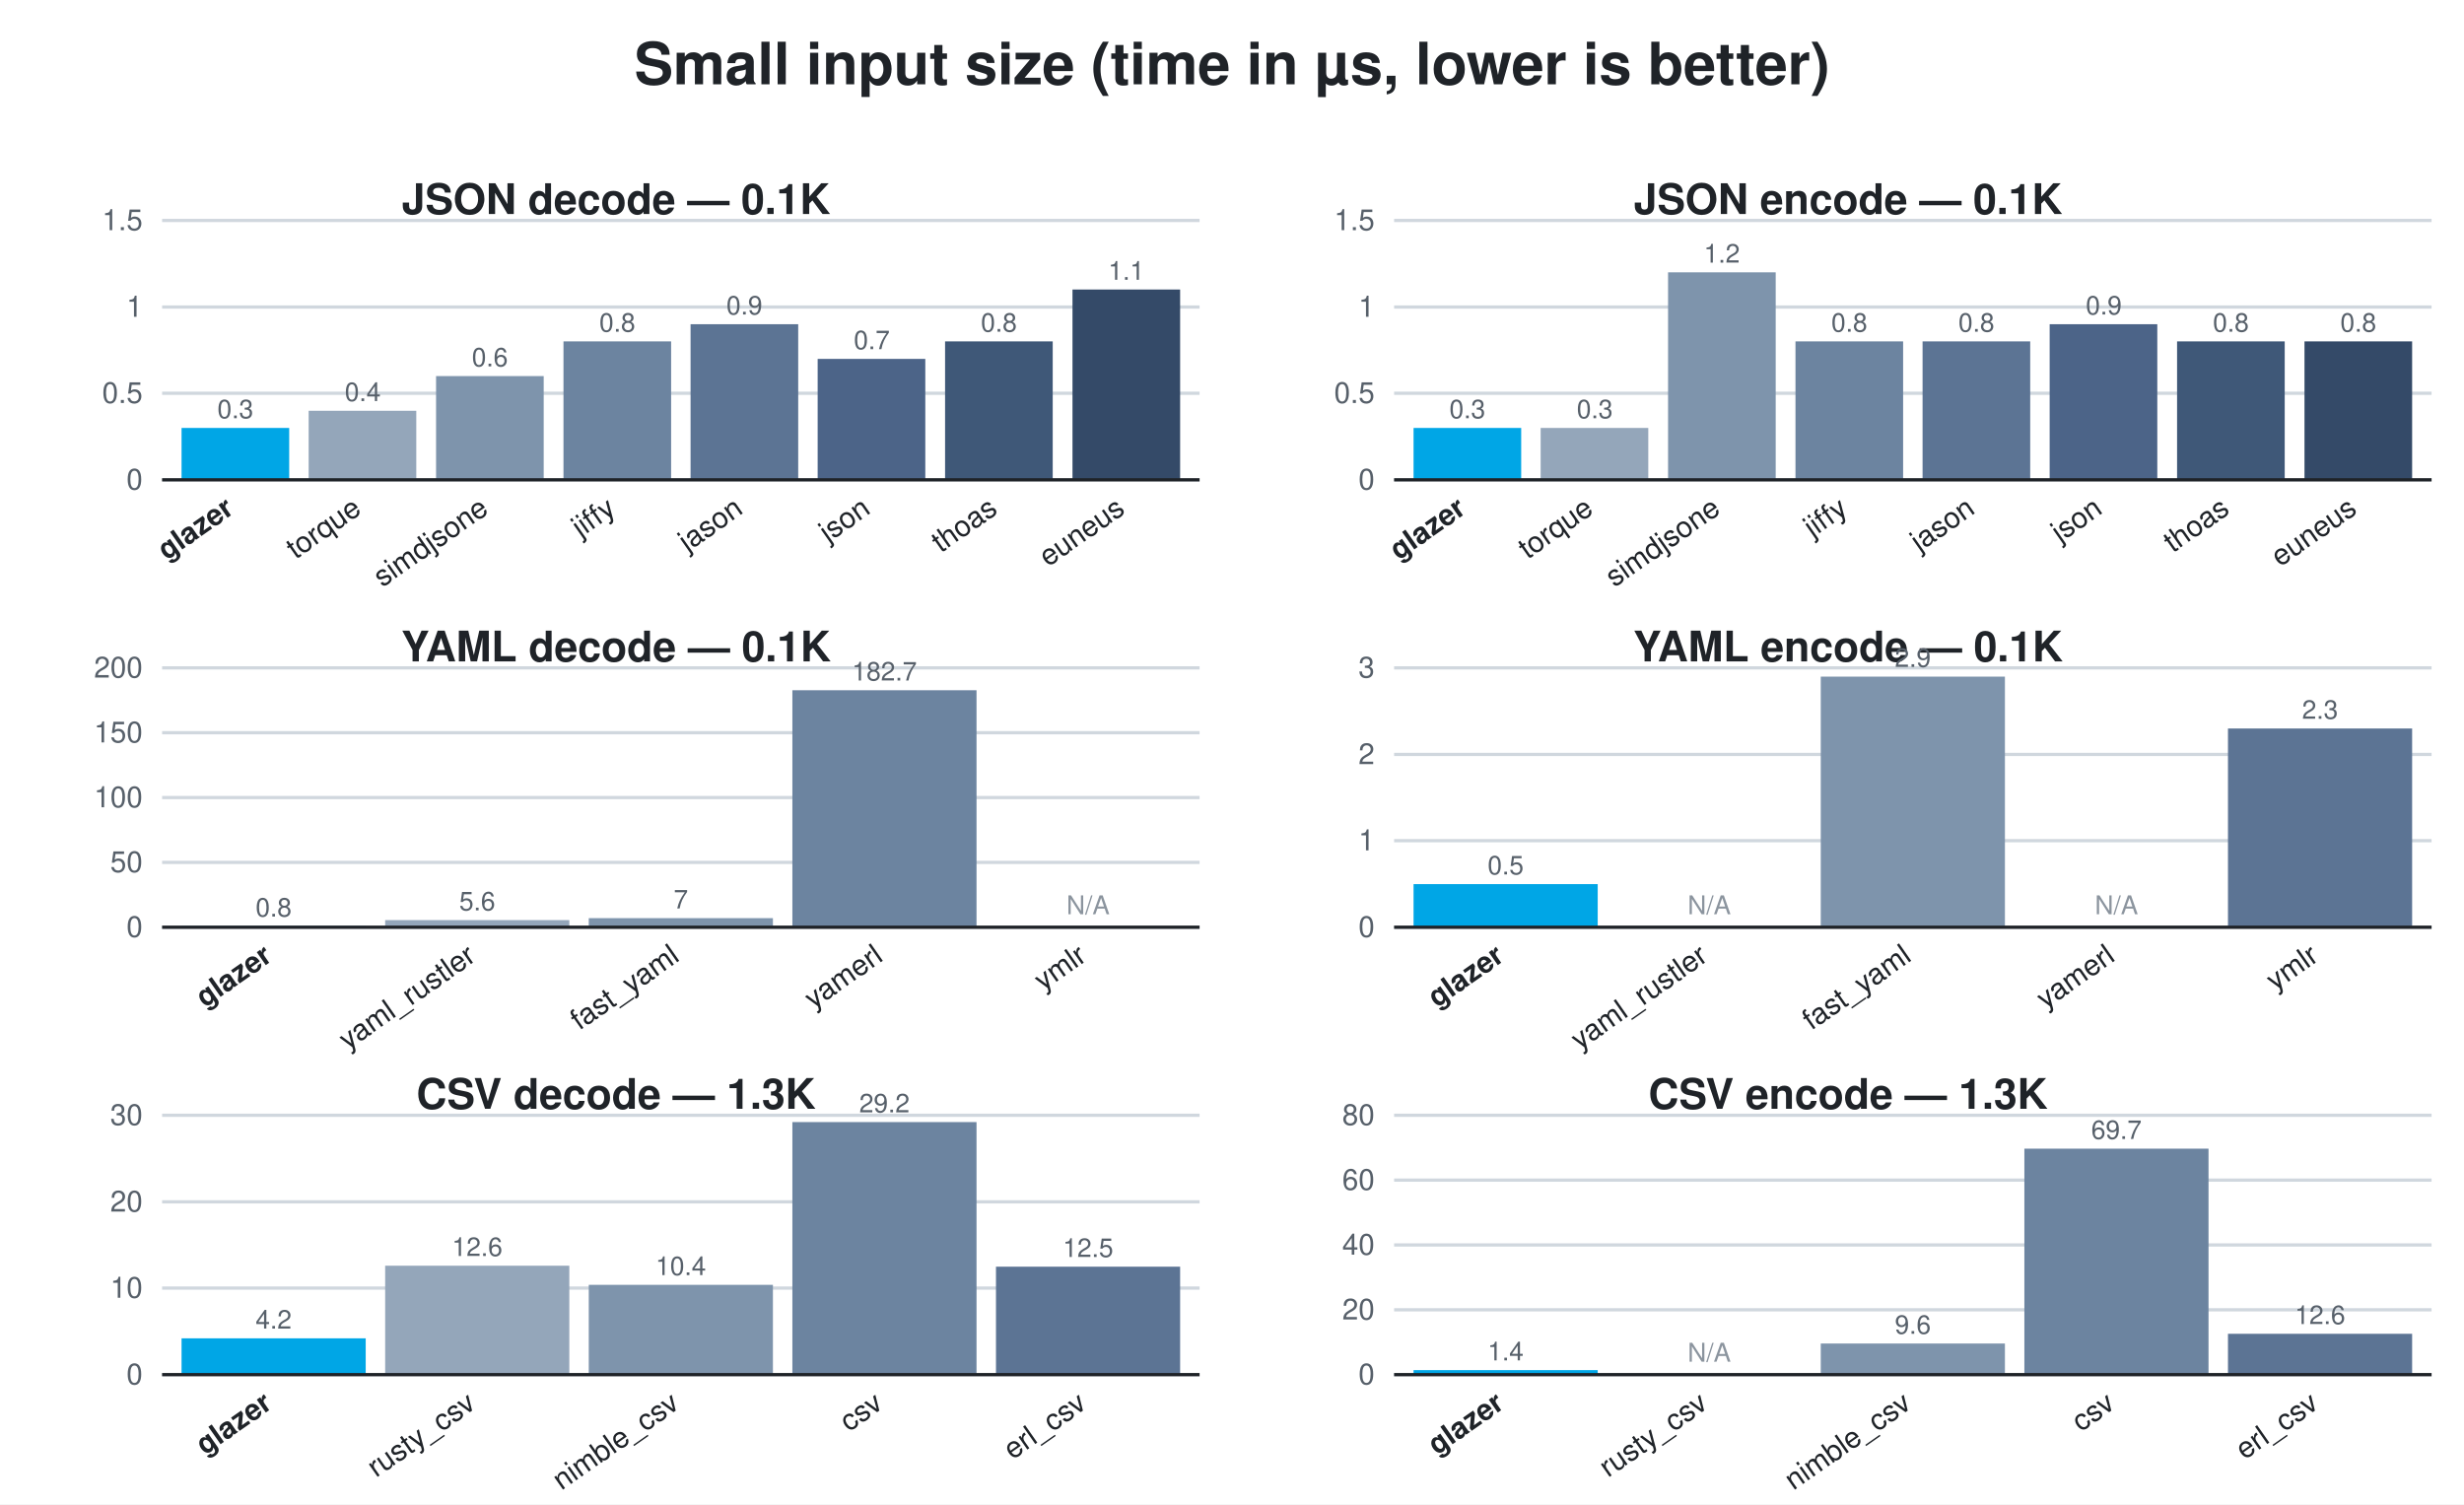
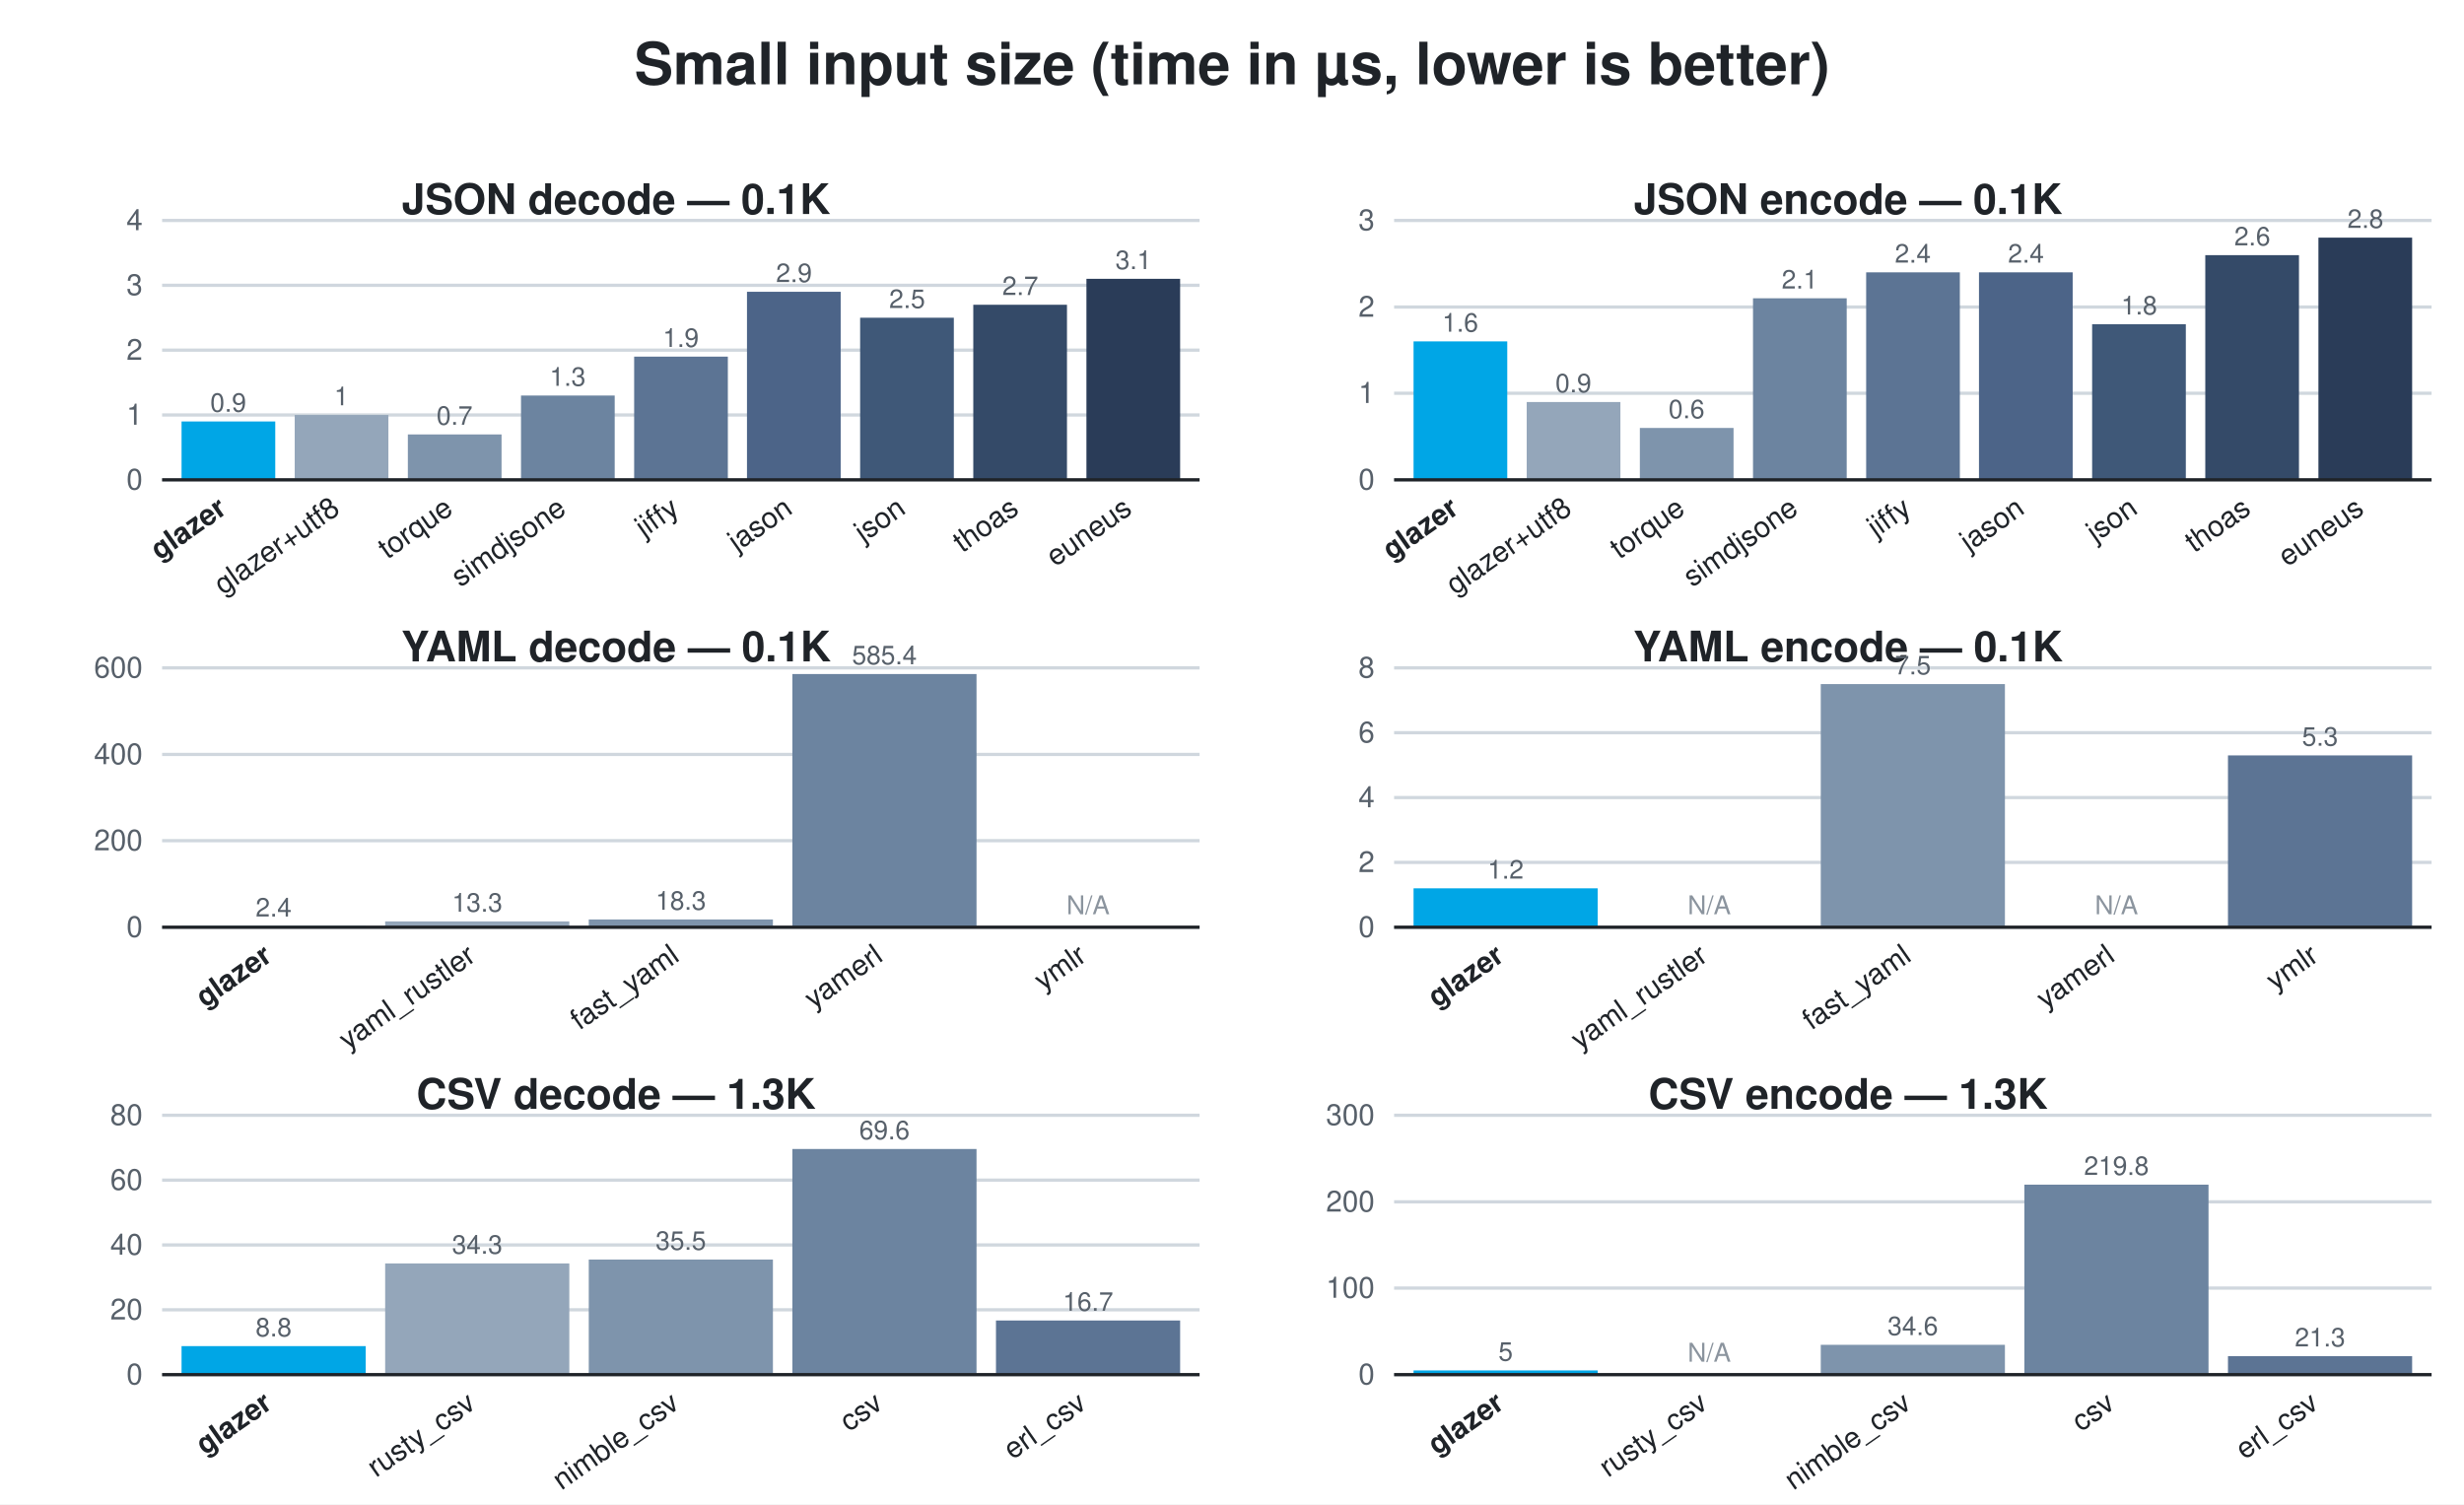
<svg xmlns="http://www.w3.org/2000/svg" width="760" height="464" viewBox="0 0 760 464" font-family="Helvetica, Arial, sans-serif">
  <style>
    .bg     { fill: #ffffff; }
    .fg     { fill: #1f2328; }
    .muted  { fill: #57606a; }
    .faint  { fill: #8b949e; }
    .grid   { stroke: #d0d7de; }
    .axis   { stroke: #1f2328; }
    .bar-0 { fill: #aab8c8; }
    .bar-1 { fill: #94a6ba; }
    .bar-2 { fill: #7e94ac; }
    .bar-3 { fill: #6c84a0; }
    .bar-4 { fill: #5c7494; }
    .bar-5 { fill: #4c6488; }
    .bar-6 { fill: #3f5878; }
    .bar-7 { fill: #344a68; }
    .bar-8 { fill: #2a3c58; }
    .bar-9 { fill: #1f2e48; }
    .bar-glazer { fill: #00a6e6; }
    @media (prefers-color-scheme: dark) {
      .bg     { fill: #0d1117; }
      .fg     { fill: #e6edf3; }
      .muted  { fill: #c9d1d9; }
      .faint  { fill: #8b949e; }
      .grid   { stroke: #30363d; }
      .axis   { stroke: #e6edf3; }
      .bar-0 { fill: #9aacc0; }
      .bar-1 { fill: #8398b0; }
      .bar-2 { fill: #6e84a0; }
      .bar-3 { fill: #5c7290; }
      .bar-4 { fill: #4c6080; }
      .bar-5 { fill: #3e5070; }
      .bar-6 { fill: #324060; }
      .bar-7 { fill: #283450; }
      .bar-8 { fill: #1f2840; }
      .bar-9 { fill: #161c30; }
      .bar-glazer { fill: #00b5fe; }
    }
  </style>
  <rect width="760" height="464" class="bg" />
  <text x="380.0" y="26" text-anchor="middle" font-size="18" font-weight="bold" class="fg">Small input size (time in µs, lower is better)</text>
  <text x="190.0" y="66.0" text-anchor="middle" font-size="13" font-weight="bold" class="fg">JSON decode — 0.1K</text>
  <line x1="50.0" y1="148.0" x2="370.0" y2="148.0" class="grid" stroke-width="1" />
  <text x="44.0" y="151.0" text-anchor="end" font-size="9" class="muted">0</text>
-   <line x1="50.0" y1="121.3" x2="370.0" y2="121.3" class="grid" stroke-width="1" />
-   <text x="44.0" y="124.3" text-anchor="end" font-size="9" class="muted">0.5</text>
-   <line x1="50.0" y1="94.7" x2="370.0" y2="94.7" class="grid" stroke-width="1" />
-   <text x="44.0" y="97.7" text-anchor="end" font-size="9" class="muted">1</text>
+   <line x1="50.0" y1="128.0" x2="370.0" y2="128.0" class="grid" stroke-width="1" />
+   <text x="44.0" y="131.0" text-anchor="end" font-size="9" class="muted">1</text>
+   <line x1="50.0" y1="108.0" x2="370.0" y2="108.0" class="grid" stroke-width="1" />
+   <text x="44.0" y="111.0" text-anchor="end" font-size="9" class="muted">2</text>
+   <line x1="50.0" y1="88.0" x2="370.0" y2="88.0" class="grid" stroke-width="1" />
+   <text x="44.0" y="91.0" text-anchor="end" font-size="9" class="muted">3</text>
  <line x1="50.0" y1="68.0" x2="370.0" y2="68.0" class="grid" stroke-width="1" />
-   <text x="44.0" y="71.0" text-anchor="end" font-size="9" class="muted">1.5</text>
-   <rect x="56.0" y="132.0" width="33.2" height="16.0" class="bar-glazer" />
-   <text x="72.6" y="129.0" text-anchor="middle" font-size="8" class="muted">0.3</text>
-   <text x="72.6" y="158.0" text-anchor="end" font-size="9" class="fg" font-weight="bold" transform="rotate(-35 72.6,158.0)">glazer</text>
-   <rect x="95.2" y="126.7" width="33.2" height="21.3" class="bar-1" />
-   <text x="111.9" y="123.7" text-anchor="middle" font-size="8" class="muted">0.4</text>
-   <text x="111.9" y="158.0" text-anchor="end" font-size="9" class="fg" transform="rotate(-35 111.9,158.0)">torque</text>
-   <rect x="134.5" y="116.0" width="33.2" height="32.0" class="bar-2" />
-   <text x="151.1" y="113.0" text-anchor="middle" font-size="8" class="muted">0.6</text>
-   <text x="151.1" y="158.0" text-anchor="end" font-size="9" class="fg" transform="rotate(-35 151.1,158.0)">simdjsone</text>
-   <rect x="173.8" y="105.3" width="33.2" height="42.7" class="bar-3" />
-   <text x="190.4" y="102.3" text-anchor="middle" font-size="8" class="muted">0.8</text>
-   <text x="190.4" y="158.0" text-anchor="end" font-size="9" class="fg" transform="rotate(-35 190.4,158.0)">jiffy</text>
-   <rect x="213.0" y="100.0" width="33.2" height="48.0" class="bar-4" />
-   <text x="229.6" y="97.0" text-anchor="middle" font-size="8" class="muted">0.9</text>
-   <text x="229.6" y="158.0" text-anchor="end" font-size="9" class="fg" transform="rotate(-35 229.6,158.0)">jason</text>
-   <rect x="252.2" y="110.7" width="33.2" height="37.3" class="bar-5" />
-   <text x="268.9" y="107.7" text-anchor="middle" font-size="8" class="muted">0.7</text>
-   <text x="268.9" y="158.0" text-anchor="end" font-size="9" class="fg" transform="rotate(-35 268.9,158.0)">json</text>
-   <rect x="291.5" y="105.3" width="33.2" height="42.7" class="bar-6" />
-   <text x="308.1" y="102.3" text-anchor="middle" font-size="8" class="muted">0.8</text>
-   <text x="308.1" y="158.0" text-anchor="end" font-size="9" class="fg" transform="rotate(-35 308.1,158.0)">thoas</text>
-   <rect x="330.8" y="89.3" width="33.2" height="58.7" class="bar-7" />
-   <text x="347.4" y="86.3" text-anchor="middle" font-size="8" class="muted">1.1</text>
-   <text x="347.4" y="158.0" text-anchor="end" font-size="9" class="fg" transform="rotate(-35 347.4,158.0)">euneus</text>
+   <text x="44.0" y="71.0" text-anchor="end" font-size="9" class="muted">4</text>
+   <rect x="56.0" y="130.0" width="28.9" height="18.0" class="bar-glazer" />
+   <text x="70.4" y="127.0" text-anchor="middle" font-size="8" class="muted">0.9</text>
+   <text x="70.4" y="158.0" text-anchor="end" font-size="9" class="fg" font-weight="bold" transform="rotate(-35 70.4,158.0)">glazer</text>
+   <rect x="90.9" y="128.0" width="28.9" height="20.0" class="bar-1" />
+   <text x="105.3" y="125.0" text-anchor="middle" font-size="8" class="muted">1</text>
+   <text x="105.3" y="158.0" text-anchor="end" font-size="9" class="fg" transform="rotate(-35 105.3,158.0)">glazer+utf8</text>
+   <rect x="125.8" y="134.0" width="28.9" height="14.0" class="bar-2" />
+   <text x="140.2" y="131.0" text-anchor="middle" font-size="8" class="muted">0.7</text>
+   <text x="140.2" y="158.0" text-anchor="end" font-size="9" class="fg" transform="rotate(-35 140.2,158.0)">torque</text>
+   <rect x="160.7" y="122.0" width="28.9" height="26.0" class="bar-3" />
+   <text x="175.1" y="119.0" text-anchor="middle" font-size="8" class="muted">1.3</text>
+   <text x="175.1" y="158.0" text-anchor="end" font-size="9" class="fg" transform="rotate(-35 175.1,158.0)">simdjsone</text>
+   <rect x="195.6" y="110.0" width="28.9" height="38.0" class="bar-4" />
+   <text x="210.0" y="107.0" text-anchor="middle" font-size="8" class="muted">1.9</text>
+   <text x="210.0" y="158.0" text-anchor="end" font-size="9" class="fg" transform="rotate(-35 210.0,158.0)">jiffy</text>
+   <rect x="230.4" y="90.0" width="28.9" height="58.0" class="bar-5" />
+   <text x="244.9" y="87.0" text-anchor="middle" font-size="8" class="muted">2.9</text>
+   <text x="244.9" y="158.0" text-anchor="end" font-size="9" class="fg" transform="rotate(-35 244.9,158.0)">jason</text>
+   <rect x="265.3" y="98.0" width="28.9" height="50.0" class="bar-6" />
+   <text x="279.8" y="95.0" text-anchor="middle" font-size="8" class="muted">2.5</text>
+   <text x="279.8" y="158.0" text-anchor="end" font-size="9" class="fg" transform="rotate(-35 279.8,158.0)">json</text>
+   <rect x="300.2" y="94.0" width="28.9" height="54.0" class="bar-7" />
+   <text x="314.7" y="91.0" text-anchor="middle" font-size="8" class="muted">2.7</text>
+   <text x="314.7" y="158.0" text-anchor="end" font-size="9" class="fg" transform="rotate(-35 314.7,158.0)">thoas</text>
+   <rect x="335.1" y="86.0" width="28.9" height="62.0" class="bar-8" />
+   <text x="349.6" y="83.0" text-anchor="middle" font-size="8" class="muted">3.1</text>
+   <text x="349.6" y="158.0" text-anchor="end" font-size="9" class="fg" transform="rotate(-35 349.6,158.0)">euneus</text>
  <line x1="50.0" y1="148.0" x2="370.0" y2="148.0" class="axis" stroke-width="1" />
  <text x="570.0" y="66.0" text-anchor="middle" font-size="13" font-weight="bold" class="fg">JSON encode — 0.1K</text>
  <line x1="430.0" y1="148.0" x2="750.0" y2="148.0" class="grid" stroke-width="1" />
  <text x="424.0" y="151.0" text-anchor="end" font-size="9" class="muted">0</text>
  <line x1="430.0" y1="121.3" x2="750.0" y2="121.3" class="grid" stroke-width="1" />
-   <text x="424.0" y="124.3" text-anchor="end" font-size="9" class="muted">0.5</text>
+   <text x="424.0" y="124.3" text-anchor="end" font-size="9" class="muted">1</text>
  <line x1="430.0" y1="94.7" x2="750.0" y2="94.7" class="grid" stroke-width="1" />
-   <text x="424.0" y="97.7" text-anchor="end" font-size="9" class="muted">1</text>
+   <text x="424.0" y="97.7" text-anchor="end" font-size="9" class="muted">2</text>
  <line x1="430.0" y1="68.0" x2="750.0" y2="68.0" class="grid" stroke-width="1" />
-   <text x="424.0" y="71.0" text-anchor="end" font-size="9" class="muted">1.5</text>
-   <rect x="436.0" y="132.0" width="33.2" height="16.0" class="bar-glazer" />
-   <text x="452.6" y="129.0" text-anchor="middle" font-size="8" class="muted">0.3</text>
-   <text x="452.6" y="158.0" text-anchor="end" font-size="9" class="fg" font-weight="bold" transform="rotate(-35 452.6,158.0)">glazer</text>
-   <rect x="475.2" y="132.0" width="33.2" height="16.0" class="bar-1" />
-   <text x="491.9" y="129.0" text-anchor="middle" font-size="8" class="muted">0.3</text>
-   <text x="491.9" y="158.0" text-anchor="end" font-size="9" class="fg" transform="rotate(-35 491.9,158.0)">torque</text>
-   <rect x="514.5" y="84.0" width="33.2" height="64.0" class="bar-2" />
-   <text x="531.1" y="81.0" text-anchor="middle" font-size="8" class="muted">1.2</text>
-   <text x="531.1" y="158.0" text-anchor="end" font-size="9" class="fg" transform="rotate(-35 531.1,158.0)">simdjsone</text>
-   <rect x="553.8" y="105.3" width="33.2" height="42.7" class="bar-3" />
-   <text x="570.4" y="102.3" text-anchor="middle" font-size="8" class="muted">0.8</text>
-   <text x="570.4" y="158.0" text-anchor="end" font-size="9" class="fg" transform="rotate(-35 570.4,158.0)">jiffy</text>
-   <rect x="593.0" y="105.3" width="33.2" height="42.7" class="bar-4" />
-   <text x="609.6" y="102.3" text-anchor="middle" font-size="8" class="muted">0.8</text>
-   <text x="609.6" y="158.0" text-anchor="end" font-size="9" class="fg" transform="rotate(-35 609.6,158.0)">jason</text>
-   <rect x="632.2" y="100.0" width="33.2" height="48.0" class="bar-5" />
-   <text x="648.9" y="97.0" text-anchor="middle" font-size="8" class="muted">0.9</text>
-   <text x="648.9" y="158.0" text-anchor="end" font-size="9" class="fg" transform="rotate(-35 648.9,158.0)">json</text>
-   <rect x="671.5" y="105.3" width="33.2" height="42.7" class="bar-6" />
-   <text x="688.1" y="102.3" text-anchor="middle" font-size="8" class="muted">0.8</text>
-   <text x="688.1" y="158.0" text-anchor="end" font-size="9" class="fg" transform="rotate(-35 688.1,158.0)">thoas</text>
-   <rect x="710.8" y="105.3" width="33.2" height="42.7" class="bar-7" />
-   <text x="727.4" y="102.3" text-anchor="middle" font-size="8" class="muted">0.8</text>
-   <text x="727.4" y="158.0" text-anchor="end" font-size="9" class="fg" transform="rotate(-35 727.4,158.0)">euneus</text>
+   <text x="424.0" y="71.0" text-anchor="end" font-size="9" class="muted">3</text>
+   <rect x="436.0" y="105.3" width="28.9" height="42.7" class="bar-glazer" />
+   <text x="450.4" y="102.3" text-anchor="middle" font-size="8" class="muted">1.6</text>
+   <text x="450.4" y="158.0" text-anchor="end" font-size="9" class="fg" font-weight="bold" transform="rotate(-35 450.4,158.0)">glazer</text>
+   <rect x="470.9" y="124.0" width="28.9" height="24.0" class="bar-1" />
+   <text x="485.3" y="121.0" text-anchor="middle" font-size="8" class="muted">0.9</text>
+   <text x="485.3" y="158.0" text-anchor="end" font-size="9" class="fg" transform="rotate(-35 485.3,158.0)">glazer+utf8</text>
+   <rect x="505.8" y="132.0" width="28.9" height="16.0" class="bar-2" />
+   <text x="520.2" y="129.0" text-anchor="middle" font-size="8" class="muted">0.6</text>
+   <text x="520.2" y="158.0" text-anchor="end" font-size="9" class="fg" transform="rotate(-35 520.2,158.0)">torque</text>
+   <rect x="540.7" y="92.0" width="28.9" height="56.0" class="bar-3" />
+   <text x="555.1" y="89.0" text-anchor="middle" font-size="8" class="muted">2.1</text>
+   <text x="555.1" y="158.0" text-anchor="end" font-size="9" class="fg" transform="rotate(-35 555.1,158.0)">simdjsone</text>
+   <rect x="575.6" y="84.0" width="28.9" height="64.0" class="bar-4" />
+   <text x="590.0" y="81.0" text-anchor="middle" font-size="8" class="muted">2.4</text>
+   <text x="590.0" y="158.0" text-anchor="end" font-size="9" class="fg" transform="rotate(-35 590.0,158.0)">jiffy</text>
+   <rect x="610.4" y="84.0" width="28.9" height="64.0" class="bar-5" />
+   <text x="624.9" y="81.0" text-anchor="middle" font-size="8" class="muted">2.4</text>
+   <text x="624.9" y="158.0" text-anchor="end" font-size="9" class="fg" transform="rotate(-35 624.9,158.0)">jason</text>
+   <rect x="645.3" y="100.0" width="28.9" height="48.0" class="bar-6" />
+   <text x="659.8" y="97.0" text-anchor="middle" font-size="8" class="muted">1.8</text>
+   <text x="659.8" y="158.0" text-anchor="end" font-size="9" class="fg" transform="rotate(-35 659.8,158.0)">json</text>
+   <rect x="680.2" y="78.7" width="28.9" height="69.3" class="bar-7" />
+   <text x="694.7" y="75.7" text-anchor="middle" font-size="8" class="muted">2.6</text>
+   <text x="694.7" y="158.0" text-anchor="end" font-size="9" class="fg" transform="rotate(-35 694.7,158.0)">thoas</text>
+   <rect x="715.1" y="73.3" width="28.9" height="74.7" class="bar-8" />
+   <text x="729.6" y="70.3" text-anchor="middle" font-size="8" class="muted">2.8</text>
+   <text x="729.6" y="158.0" text-anchor="end" font-size="9" class="fg" transform="rotate(-35 729.6,158.0)">euneus</text>
  <line x1="430.0" y1="148.0" x2="750.0" y2="148.0" class="axis" stroke-width="1" />
  <text x="190.0" y="204.0" text-anchor="middle" font-size="13" font-weight="bold" class="fg">YAML decode — 0.1K</text>
  <line x1="50.0" y1="286.0" x2="370.0" y2="286.0" class="grid" stroke-width="1" />
  <text x="44.0" y="289.0" text-anchor="end" font-size="9" class="muted">0</text>
-   <line x1="50.0" y1="266.0" x2="370.0" y2="266.0" class="grid" stroke-width="1" />
-   <text x="44.0" y="269.0" text-anchor="end" font-size="9" class="muted">50</text>
-   <line x1="50.0" y1="246.0" x2="370.0" y2="246.0" class="grid" stroke-width="1" />
-   <text x="44.0" y="249.0" text-anchor="end" font-size="9" class="muted">100</text>
-   <line x1="50.0" y1="226.0" x2="370.0" y2="226.0" class="grid" stroke-width="1" />
-   <text x="44.0" y="229.0" text-anchor="end" font-size="9" class="muted">150</text>
+   <line x1="50.0" y1="259.3" x2="370.0" y2="259.3" class="grid" stroke-width="1" />
+   <text x="44.0" y="262.3" text-anchor="end" font-size="9" class="muted">200</text>
+   <line x1="50.0" y1="232.7" x2="370.0" y2="232.7" class="grid" stroke-width="1" />
+   <text x="44.0" y="235.7" text-anchor="end" font-size="9" class="muted">400</text>
  <line x1="50.0" y1="206.0" x2="370.0" y2="206.0" class="grid" stroke-width="1" />
-   <text x="44.0" y="209.0" text-anchor="end" font-size="9" class="muted">200</text>
+   <text x="44.0" y="209.0" text-anchor="end" font-size="9" class="muted">600</text>
  <rect x="56.0" y="285.7" width="56.8" height="0.3" class="bar-glazer" />
-   <text x="84.4" y="282.7" text-anchor="middle" font-size="8" class="muted">0.8</text>
+   <text x="84.4" y="282.7" text-anchor="middle" font-size="8" class="muted">2.4</text>
  <text x="84.4" y="296.0" text-anchor="end" font-size="9" class="fg" font-weight="bold" transform="rotate(-35 84.4,296.0)">glazer</text>
-   <rect x="118.8" y="283.8" width="56.8" height="2.2" class="bar-1" />
-   <text x="147.2" y="280.8" text-anchor="middle" font-size="8" class="muted">5.6</text>
+   <rect x="118.8" y="284.2" width="56.8" height="1.8" class="bar-1" />
+   <text x="147.2" y="281.2" text-anchor="middle" font-size="8" class="muted">13.3</text>
  <text x="147.2" y="296.0" text-anchor="end" font-size="9" class="fg" transform="rotate(-35 147.2,296.0)">yaml_rustler</text>
-   <rect x="181.6" y="283.2" width="56.8" height="2.8" class="bar-2" />
-   <text x="210.0" y="280.2" text-anchor="middle" font-size="8" class="muted">7</text>
+   <rect x="181.6" y="283.6" width="56.8" height="2.4" class="bar-2" />
+   <text x="210.0" y="280.6" text-anchor="middle" font-size="8" class="muted">18.3</text>
  <text x="210.0" y="296.0" text-anchor="end" font-size="9" class="fg" transform="rotate(-35 210.0,296.0)">fast_yaml</text>
-   <rect x="244.4" y="212.9" width="56.8" height="73.1" class="bar-3" />
-   <text x="272.8" y="209.9" text-anchor="middle" font-size="8" class="muted">182.7</text>
+   <rect x="244.4" y="207.9" width="56.8" height="78.1" class="bar-3" />
+   <text x="272.8" y="204.9" text-anchor="middle" font-size="8" class="muted">585.4</text>
  <text x="272.8" y="296.0" text-anchor="end" font-size="9" class="fg" transform="rotate(-35 272.8,296.0)">yamerl</text>
  <text x="335.6" y="282.0" text-anchor="middle" font-size="8" class="faint">N/A</text>
  <text x="335.6" y="296.0" text-anchor="end" font-size="9" class="fg" transform="rotate(-35 335.6,296.0)">ymlr</text>
  <line x1="50.0" y1="286.0" x2="370.0" y2="286.0" class="axis" stroke-width="1" />
  <text x="570.0" y="204.0" text-anchor="middle" font-size="13" font-weight="bold" class="fg">YAML encode — 0.1K</text>
  <line x1="430.0" y1="286.0" x2="750.0" y2="286.0" class="grid" stroke-width="1" />
  <text x="424.0" y="289.0" text-anchor="end" font-size="9" class="muted">0</text>
-   <line x1="430.0" y1="259.3" x2="750.0" y2="259.3" class="grid" stroke-width="1" />
-   <text x="424.0" y="262.3" text-anchor="end" font-size="9" class="muted">1</text>
-   <line x1="430.0" y1="232.7" x2="750.0" y2="232.7" class="grid" stroke-width="1" />
-   <text x="424.0" y="235.7" text-anchor="end" font-size="9" class="muted">2</text>
+   <line x1="430.0" y1="266.0" x2="750.0" y2="266.0" class="grid" stroke-width="1" />
+   <text x="424.0" y="269.0" text-anchor="end" font-size="9" class="muted">2</text>
+   <line x1="430.0" y1="246.0" x2="750.0" y2="246.0" class="grid" stroke-width="1" />
+   <text x="424.0" y="249.0" text-anchor="end" font-size="9" class="muted">4</text>
+   <line x1="430.0" y1="226.0" x2="750.0" y2="226.0" class="grid" stroke-width="1" />
+   <text x="424.0" y="229.0" text-anchor="end" font-size="9" class="muted">6</text>
  <line x1="430.0" y1="206.0" x2="750.0" y2="206.0" class="grid" stroke-width="1" />
-   <text x="424.0" y="209.0" text-anchor="end" font-size="9" class="muted">3</text>
-   <rect x="436.0" y="272.7" width="56.8" height="13.3" class="bar-glazer" />
-   <text x="464.4" y="269.7" text-anchor="middle" font-size="8" class="muted">0.5</text>
+   <text x="424.0" y="209.0" text-anchor="end" font-size="9" class="muted">8</text>
+   <rect x="436.0" y="274.0" width="56.8" height="12.0" class="bar-glazer" />
+   <text x="464.4" y="271.0" text-anchor="middle" font-size="8" class="muted">1.2</text>
  <text x="464.4" y="296.0" text-anchor="end" font-size="9" class="fg" font-weight="bold" transform="rotate(-35 464.4,296.0)">glazer</text>
  <text x="527.2" y="282.0" text-anchor="middle" font-size="8" class="faint">N/A</text>
  <text x="527.2" y="296.0" text-anchor="end" font-size="9" class="fg" transform="rotate(-35 527.2,296.0)">yaml_rustler</text>
-   <rect x="561.6" y="208.7" width="56.8" height="77.3" class="bar-2" />
-   <text x="590.0" y="205.7" text-anchor="middle" font-size="8" class="muted">2.9</text>
+   <rect x="561.6" y="211.0" width="56.8" height="75.0" class="bar-2" />
+   <text x="590.0" y="208.0" text-anchor="middle" font-size="8" class="muted">7.5</text>
  <text x="590.0" y="296.0" text-anchor="end" font-size="9" class="fg" transform="rotate(-35 590.0,296.0)">fast_yaml</text>
  <text x="652.8" y="282.0" text-anchor="middle" font-size="8" class="faint">N/A</text>
  <text x="652.8" y="296.0" text-anchor="end" font-size="9" class="fg" transform="rotate(-35 652.8,296.0)">yamerl</text>
-   <rect x="687.2" y="224.7" width="56.8" height="61.3" class="bar-4" />
-   <text x="715.6" y="221.7" text-anchor="middle" font-size="8" class="muted">2.3</text>
+   <rect x="687.2" y="233.0" width="56.8" height="53.0" class="bar-4" />
+   <text x="715.6" y="230.0" text-anchor="middle" font-size="8" class="muted">5.3</text>
  <text x="715.6" y="296.0" text-anchor="end" font-size="9" class="fg" transform="rotate(-35 715.6,296.0)">ymlr</text>
  <line x1="430.0" y1="286.0" x2="750.0" y2="286.0" class="axis" stroke-width="1" />
  <text x="190.0" y="342.0" text-anchor="middle" font-size="13" font-weight="bold" class="fg">CSV decode — 1.3K</text>
  <line x1="50.0" y1="424.0" x2="370.0" y2="424.0" class="grid" stroke-width="1" />
  <text x="44.0" y="427.0" text-anchor="end" font-size="9" class="muted">0</text>
-   <line x1="50.0" y1="397.3" x2="370.0" y2="397.3" class="grid" stroke-width="1" />
-   <text x="44.0" y="400.3" text-anchor="end" font-size="9" class="muted">10</text>
-   <line x1="50.0" y1="370.7" x2="370.0" y2="370.7" class="grid" stroke-width="1" />
-   <text x="44.0" y="373.7" text-anchor="end" font-size="9" class="muted">20</text>
+   <line x1="50.0" y1="404.0" x2="370.0" y2="404.0" class="grid" stroke-width="1" />
+   <text x="44.0" y="407.0" text-anchor="end" font-size="9" class="muted">20</text>
+   <line x1="50.0" y1="384.0" x2="370.0" y2="384.0" class="grid" stroke-width="1" />
+   <text x="44.0" y="387.0" text-anchor="end" font-size="9" class="muted">40</text>
+   <line x1="50.0" y1="364.0" x2="370.0" y2="364.0" class="grid" stroke-width="1" />
+   <text x="44.0" y="367.0" text-anchor="end" font-size="9" class="muted">60</text>
  <line x1="50.0" y1="344.0" x2="370.0" y2="344.0" class="grid" stroke-width="1" />
-   <text x="44.0" y="347.0" text-anchor="end" font-size="9" class="muted">30</text>
-   <rect x="56.0" y="412.8" width="56.8" height="11.2" class="bar-glazer" />
-   <text x="84.4" y="409.8" text-anchor="middle" font-size="8" class="muted">4.2</text>
+   <text x="44.0" y="347.0" text-anchor="end" font-size="9" class="muted">80</text>
+   <rect x="56.0" y="415.2" width="56.8" height="8.8" class="bar-glazer" />
+   <text x="84.4" y="412.2" text-anchor="middle" font-size="8" class="muted">8.8</text>
  <text x="84.4" y="434.0" text-anchor="end" font-size="9" class="fg" font-weight="bold" transform="rotate(-35 84.4,434.0)">glazer</text>
-   <rect x="118.8" y="390.4" width="56.8" height="33.6" class="bar-1" />
-   <text x="147.2" y="387.4" text-anchor="middle" font-size="8" class="muted">12.6</text>
+   <rect x="118.8" y="389.7" width="56.8" height="34.3" class="bar-1" />
+   <text x="147.2" y="386.7" text-anchor="middle" font-size="8" class="muted">34.3</text>
  <text x="147.2" y="434.0" text-anchor="end" font-size="9" class="fg" transform="rotate(-35 147.2,434.0)">rusty_csv</text>
-   <rect x="181.6" y="396.3" width="56.8" height="27.7" class="bar-2" />
-   <text x="210.0" y="393.3" text-anchor="middle" font-size="8" class="muted">10.4</text>
+   <rect x="181.6" y="388.5" width="56.8" height="35.5" class="bar-2" />
+   <text x="210.0" y="385.5" text-anchor="middle" font-size="8" class="muted">35.5</text>
  <text x="210.0" y="434.0" text-anchor="end" font-size="9" class="fg" transform="rotate(-35 210.0,434.0)">nimble_csv</text>
-   <rect x="244.4" y="346.1" width="56.8" height="77.9" class="bar-3" />
-   <text x="272.8" y="343.1" text-anchor="middle" font-size="8" class="muted">29.2</text>
+   <rect x="244.4" y="354.4" width="56.8" height="69.6" class="bar-3" />
+   <text x="272.8" y="351.4" text-anchor="middle" font-size="8" class="muted">69.6</text>
  <text x="272.8" y="434.0" text-anchor="end" font-size="9" class="fg" transform="rotate(-35 272.8,434.0)">csv</text>
-   <rect x="307.2" y="390.7" width="56.8" height="33.3" class="bar-4" />
-   <text x="335.6" y="387.7" text-anchor="middle" font-size="8" class="muted">12.5</text>
+   <rect x="307.2" y="407.3" width="56.8" height="16.7" class="bar-4" />
+   <text x="335.6" y="404.3" text-anchor="middle" font-size="8" class="muted">16.7</text>
  <text x="335.6" y="434.0" text-anchor="end" font-size="9" class="fg" transform="rotate(-35 335.6,434.0)">erl_csv</text>
  <line x1="50.0" y1="424.0" x2="370.0" y2="424.0" class="axis" stroke-width="1" />
  <text x="570.0" y="342.0" text-anchor="middle" font-size="13" font-weight="bold" class="fg">CSV encode — 1.3K</text>
  <line x1="430.0" y1="424.0" x2="750.0" y2="424.0" class="grid" stroke-width="1" />
  <text x="424.0" y="427.0" text-anchor="end" font-size="9" class="muted">0</text>
-   <line x1="430.0" y1="404.0" x2="750.0" y2="404.0" class="grid" stroke-width="1" />
-   <text x="424.0" y="407.0" text-anchor="end" font-size="9" class="muted">20</text>
-   <line x1="430.0" y1="384.0" x2="750.0" y2="384.0" class="grid" stroke-width="1" />
-   <text x="424.0" y="387.0" text-anchor="end" font-size="9" class="muted">40</text>
-   <line x1="430.0" y1="364.0" x2="750.0" y2="364.0" class="grid" stroke-width="1" />
-   <text x="424.0" y="367.0" text-anchor="end" font-size="9" class="muted">60</text>
+   <line x1="430.0" y1="397.3" x2="750.0" y2="397.3" class="grid" stroke-width="1" />
+   <text x="424.0" y="400.3" text-anchor="end" font-size="9" class="muted">100</text>
+   <line x1="430.0" y1="370.7" x2="750.0" y2="370.7" class="grid" stroke-width="1" />
+   <text x="424.0" y="373.7" text-anchor="end" font-size="9" class="muted">200</text>
  <line x1="430.0" y1="344.0" x2="750.0" y2="344.0" class="grid" stroke-width="1" />
-   <text x="424.0" y="347.0" text-anchor="end" font-size="9" class="muted">80</text>
-   <rect x="436.0" y="422.6" width="56.8" height="1.4" class="bar-glazer" />
-   <text x="464.4" y="419.6" text-anchor="middle" font-size="8" class="muted">1.4</text>
+   <text x="424.0" y="347.0" text-anchor="end" font-size="9" class="muted">300</text>
+   <rect x="436.0" y="422.7" width="56.8" height="1.3" class="bar-glazer" />
+   <text x="464.4" y="419.7" text-anchor="middle" font-size="8" class="muted">5</text>
  <text x="464.4" y="434.0" text-anchor="end" font-size="9" class="fg" font-weight="bold" transform="rotate(-35 464.4,434.0)">glazer</text>
  <text x="527.2" y="420.0" text-anchor="middle" font-size="8" class="faint">N/A</text>
  <text x="527.2" y="434.0" text-anchor="end" font-size="9" class="fg" transform="rotate(-35 527.2,434.0)">rusty_csv</text>
-   <rect x="561.6" y="414.4" width="56.8" height="9.6" class="bar-2" />
-   <text x="590.0" y="411.4" text-anchor="middle" font-size="8" class="muted">9.6</text>
+   <rect x="561.6" y="414.8" width="56.8" height="9.2" class="bar-2" />
+   <text x="590.0" y="411.8" text-anchor="middle" font-size="8" class="muted">34.6</text>
  <text x="590.0" y="434.0" text-anchor="end" font-size="9" class="fg" transform="rotate(-35 590.0,434.0)">nimble_csv</text>
-   <rect x="624.4" y="354.3" width="56.8" height="69.7" class="bar-3" />
-   <text x="652.8" y="351.3" text-anchor="middle" font-size="8" class="muted">69.7</text>
+   <rect x="624.4" y="365.4" width="56.8" height="58.6" class="bar-3" />
+   <text x="652.8" y="362.4" text-anchor="middle" font-size="8" class="muted">219.8</text>
  <text x="652.8" y="434.0" text-anchor="end" font-size="9" class="fg" transform="rotate(-35 652.8,434.0)">csv</text>
-   <rect x="687.2" y="411.4" width="56.8" height="12.6" class="bar-4" />
-   <text x="715.6" y="408.4" text-anchor="middle" font-size="8" class="muted">12.6</text>
+   <rect x="687.2" y="418.3" width="56.8" height="5.7" class="bar-4" />
+   <text x="715.6" y="415.3" text-anchor="middle" font-size="8" class="muted">21.3</text>
  <text x="715.6" y="434.0" text-anchor="end" font-size="9" class="fg" transform="rotate(-35 715.6,434.0)">erl_csv</text>
  <line x1="430.0" y1="424.0" x2="750.0" y2="424.0" class="axis" stroke-width="1" />
</svg>
